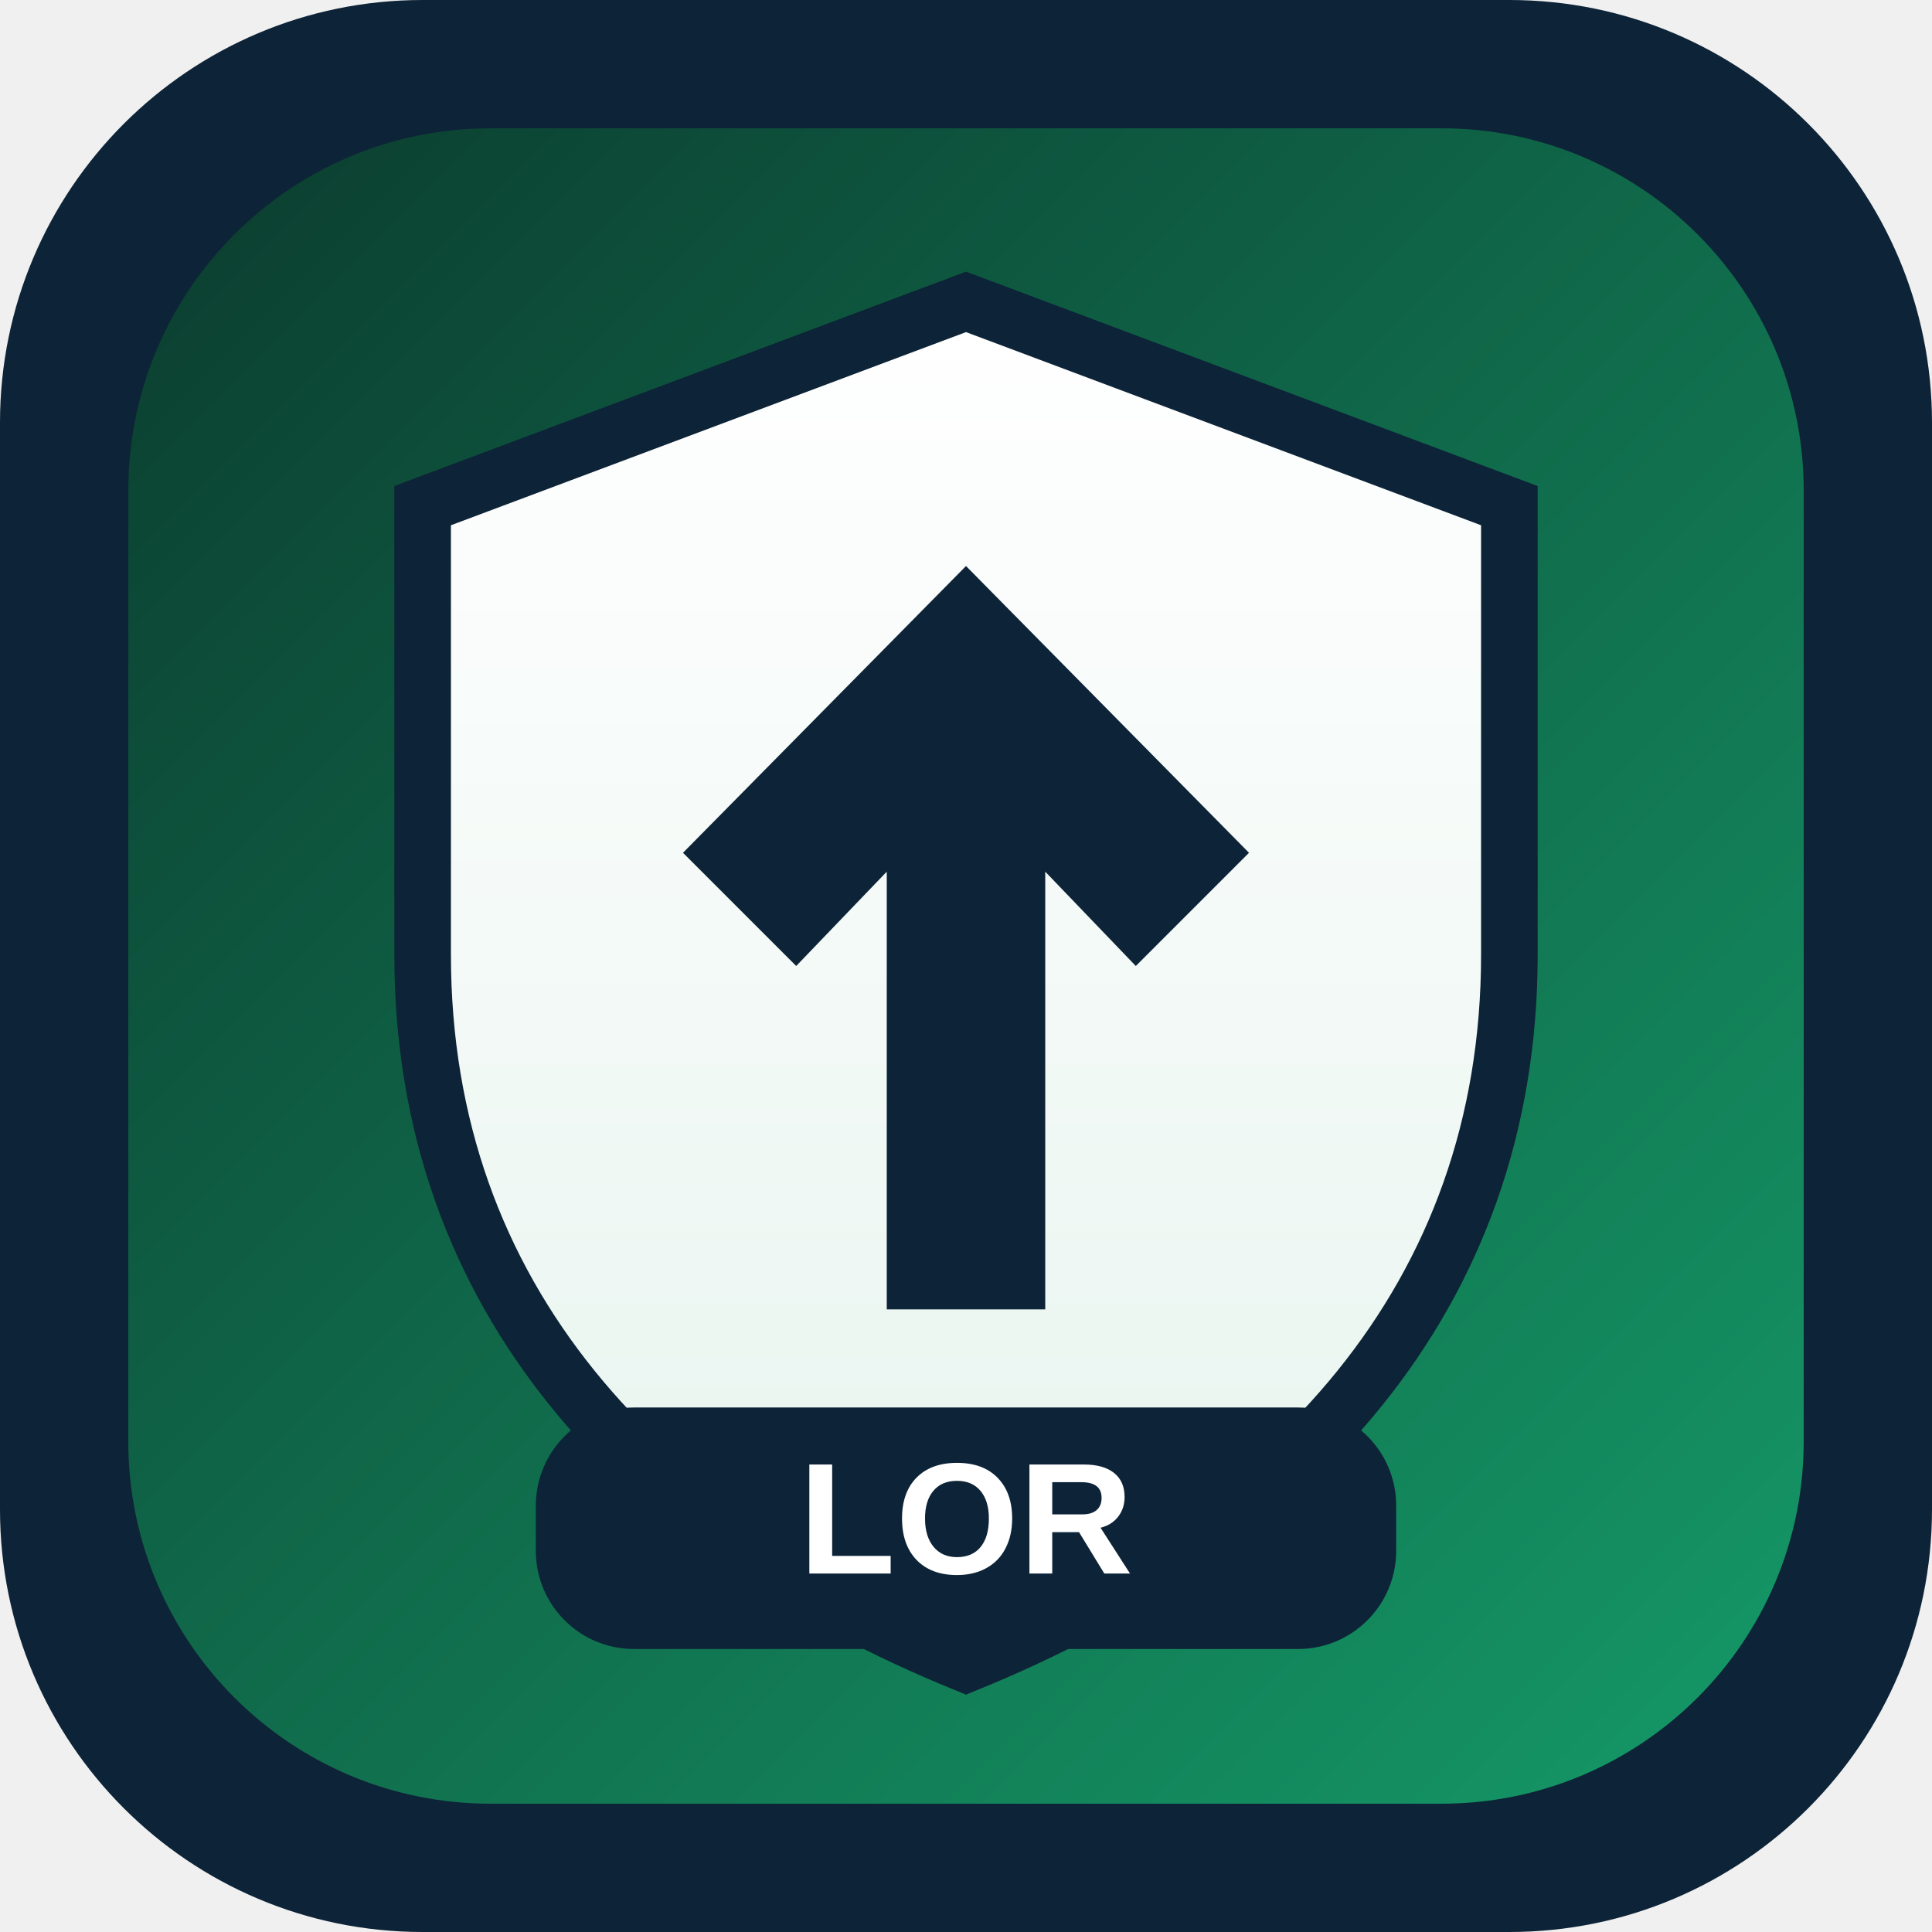
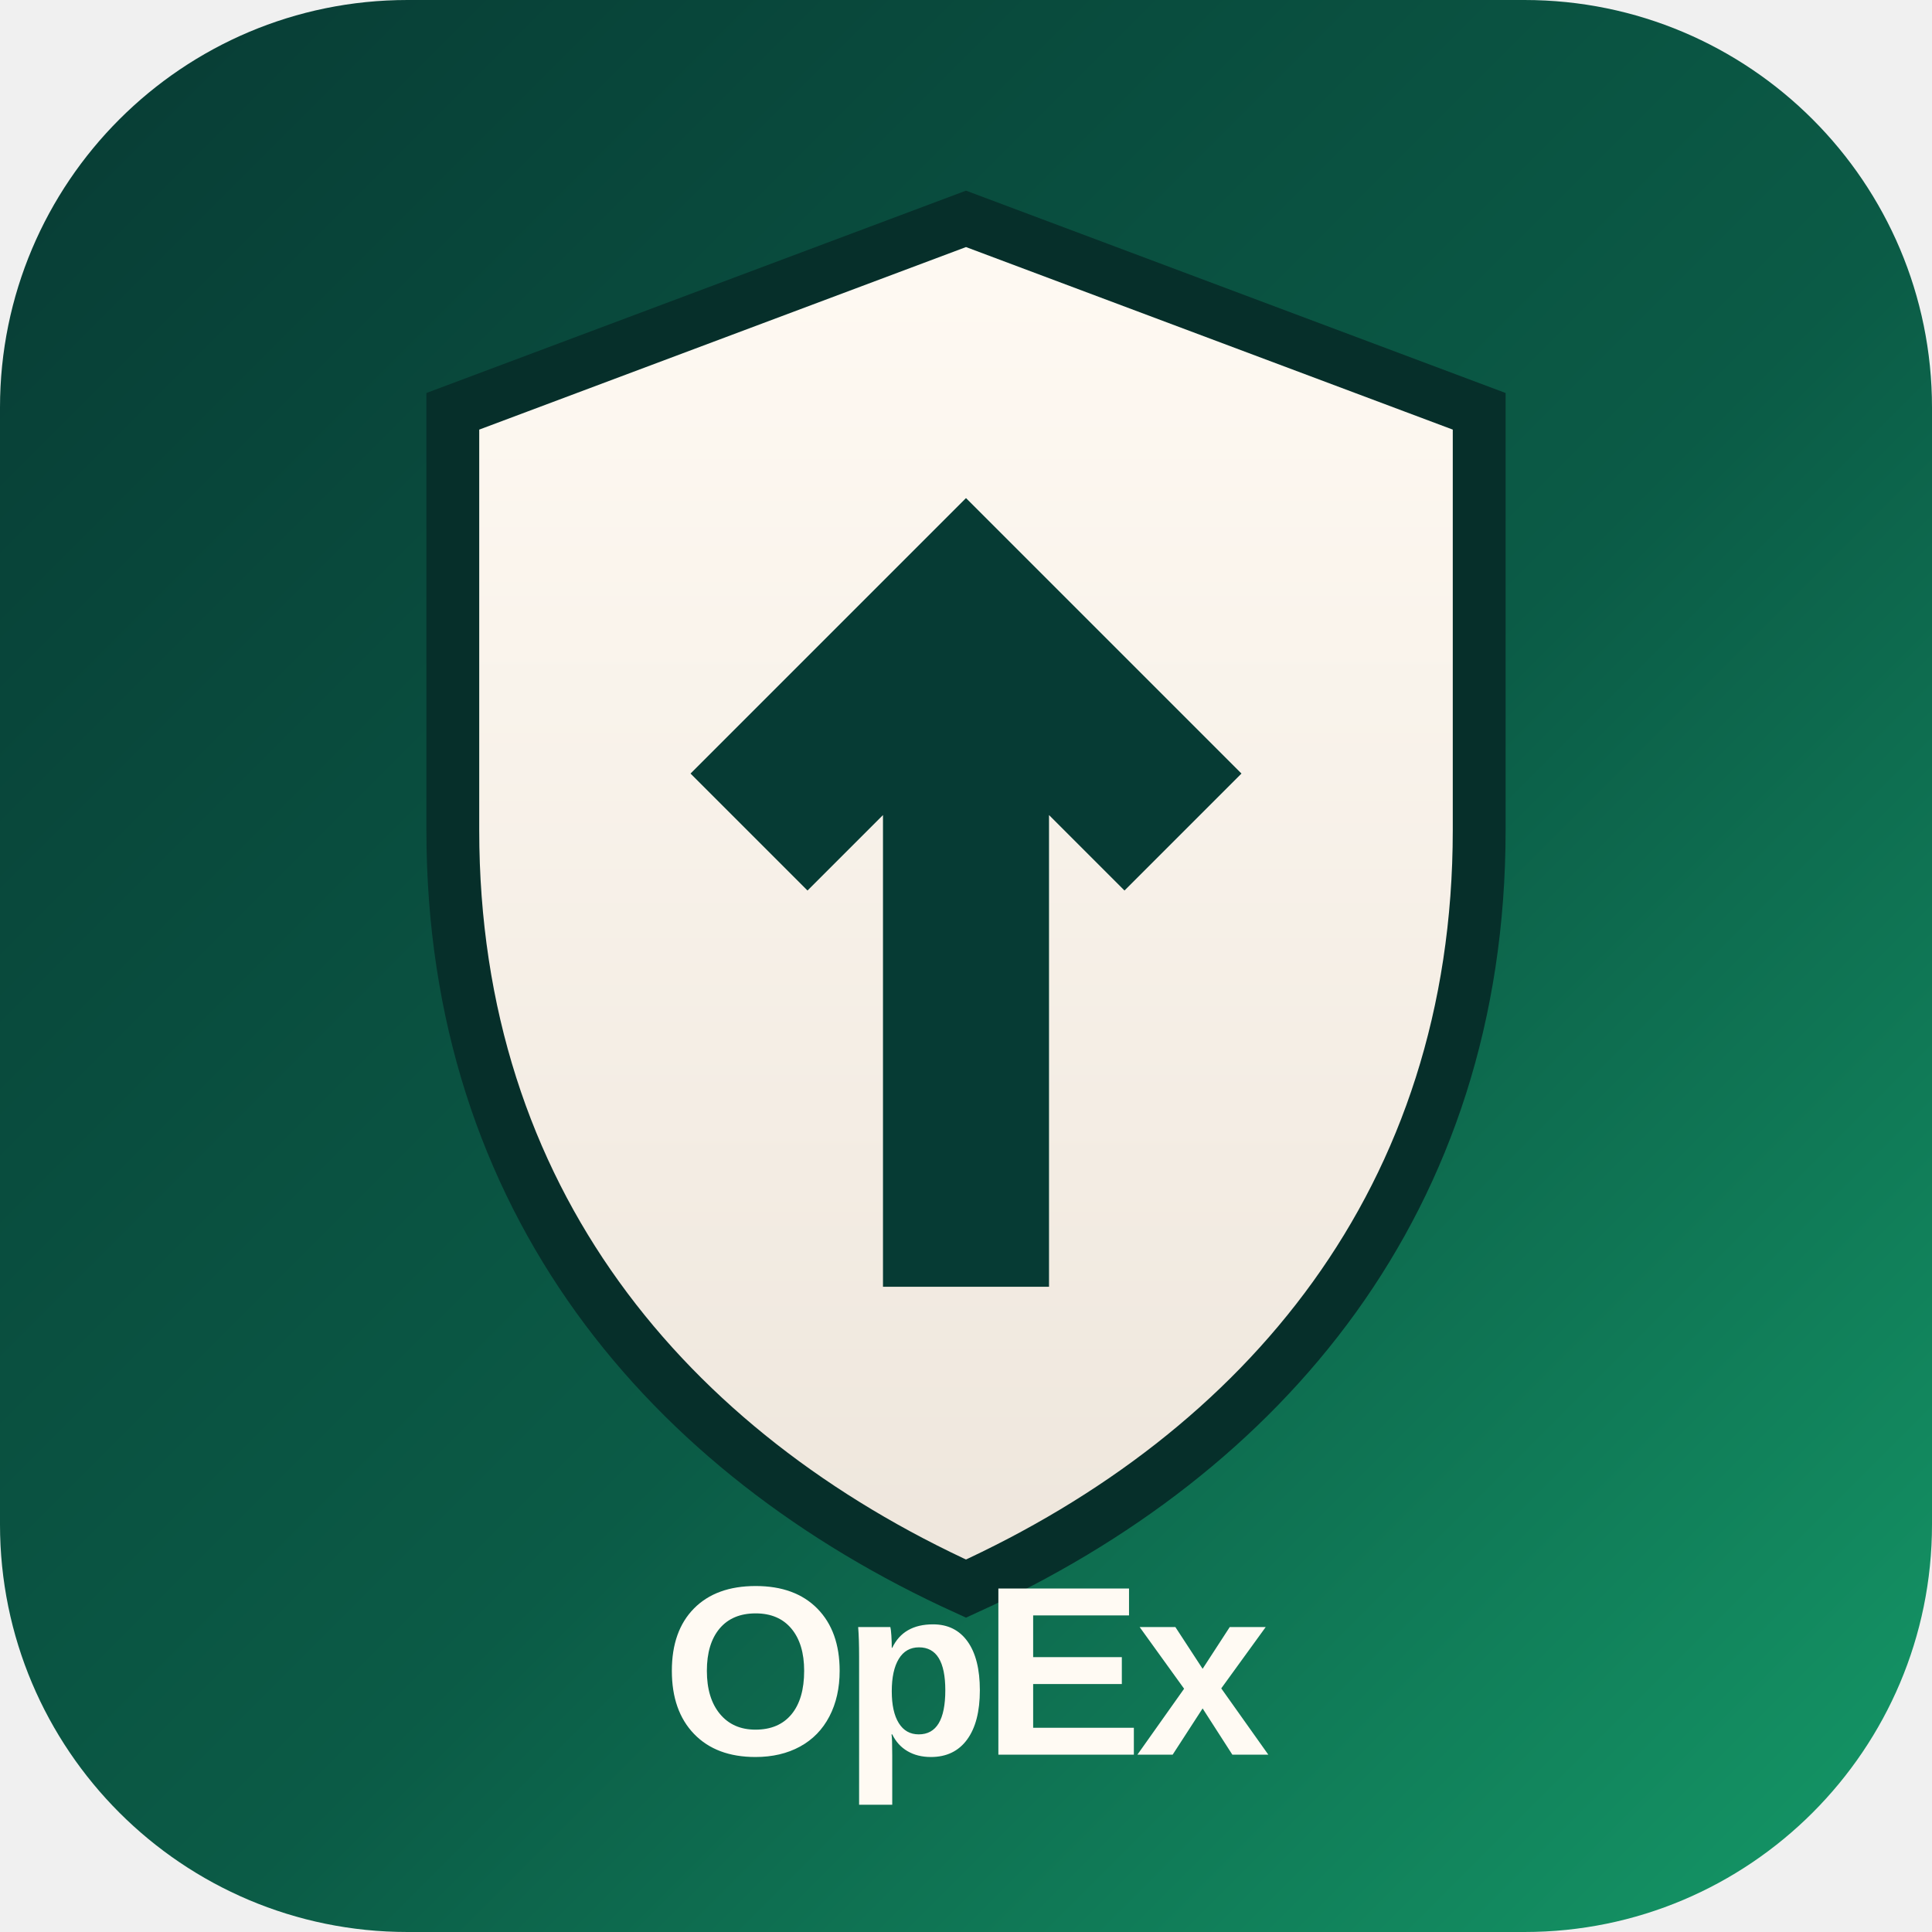
- <svg xmlns="http://www.w3.org/2000/svg" viewBox="0 0 512 512">
+ <svg xmlns="http://www.w3.org/2000/svg" viewBox="0 0 512 512" role="img" aria-label="OpEx">
  <defs>
    <linearGradient id="bg" x1="0" y1="0" x2="1" y2="1">
-       <stop stop-color="#0b3b2e" />
+       <stop stop-color="#073b34" />
+       <stop offset=".55" stop-color="#0b5b46" />
      <stop offset="1" stop-color="#159a68" />
    </linearGradient>
-     <linearGradient id="sh" x1="0" y1="0" x2="0" y2="1">
-       <stop stop-color="#ffffff" />
-       <stop offset="1" stop-color="#e7f4ee" />
+     <linearGradient id="cream" x1="0" y1="0" x2="0" y2="1">
+       <stop stop-color="#fffaf3" />
+       <stop offset="1" stop-color="#eee6dc" />
    </linearGradient>
  </defs>
-   <rect width="512" height="512" rx="112" fill="#0d2337" />
-   <rect x="34" y="34" width="444" height="444" rx="96" fill="url(#bg)" />
-   <path d="M256 80 400 134v119c0 91-58 153-144 188-86-35-144-97-144-188V134L256 80Z" fill="url(#sh)" stroke="#0d2337" stroke-width="15" />
-   <path d="M256 150 181 226l30 30 24-25v116h42V231l24 25 30-30-75-76Z" fill="#0d2337" />
-   <rect x="142" y="373" width="228" height="64" rx="26" fill="#0d2337" />
-   <text x="256" y="417" text-anchor="middle" font-family="Arial,sans-serif" font-size="42" font-weight="900" fill="#fff">LOR</text>
+   <rect width="512" height="512" rx="108" fill="url(#bg)" />
+   <path d="M256 58 392 109v111c0 98-57 165-136 201-79-36-136-103-136-201V109L256 58Z" fill="url(#cream)" stroke="#062f2a" stroke-width="14" />
+   <path d="M256 132 183 205l31 31 20-20v125h44V216l20 20 31-31-73-73Z" fill="#063b34" />
+   <text x="256" y="465" text-anchor="middle" font-family="Arial,Helvetica,sans-serif" font-size="64" font-weight="800" letter-spacing="-2" fill="#fffaf3">OpEx</text>
</svg>
